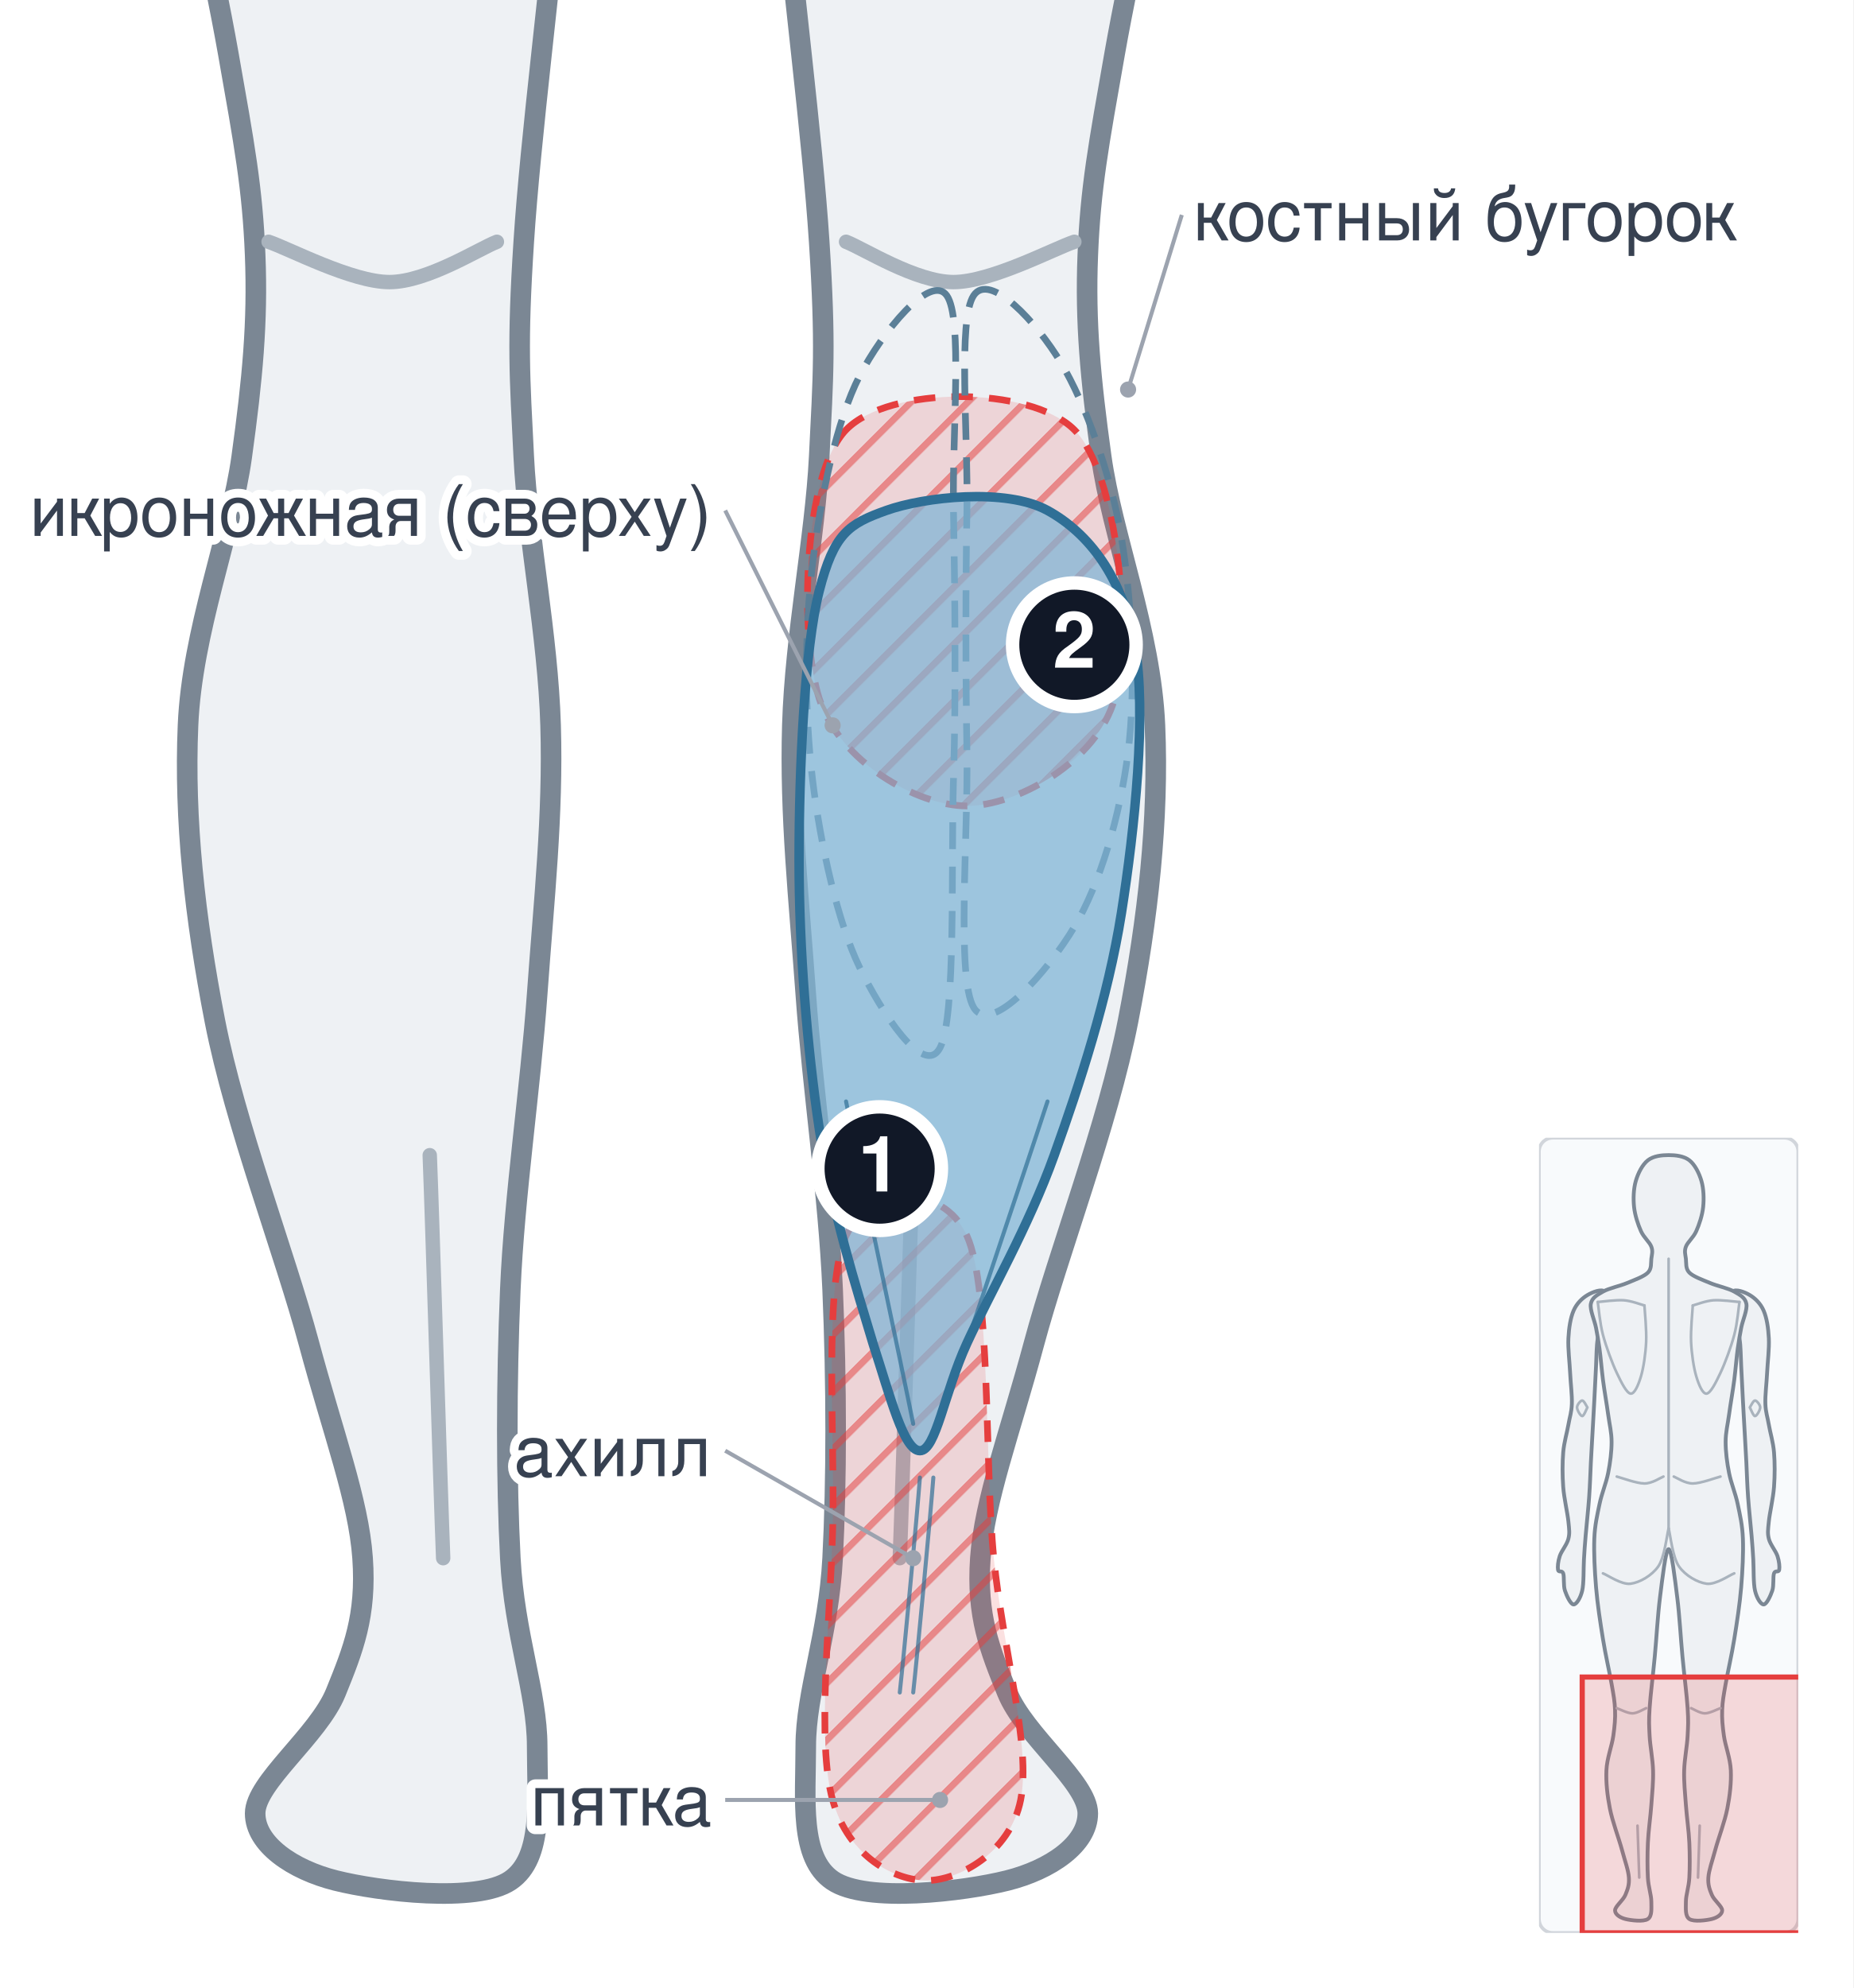
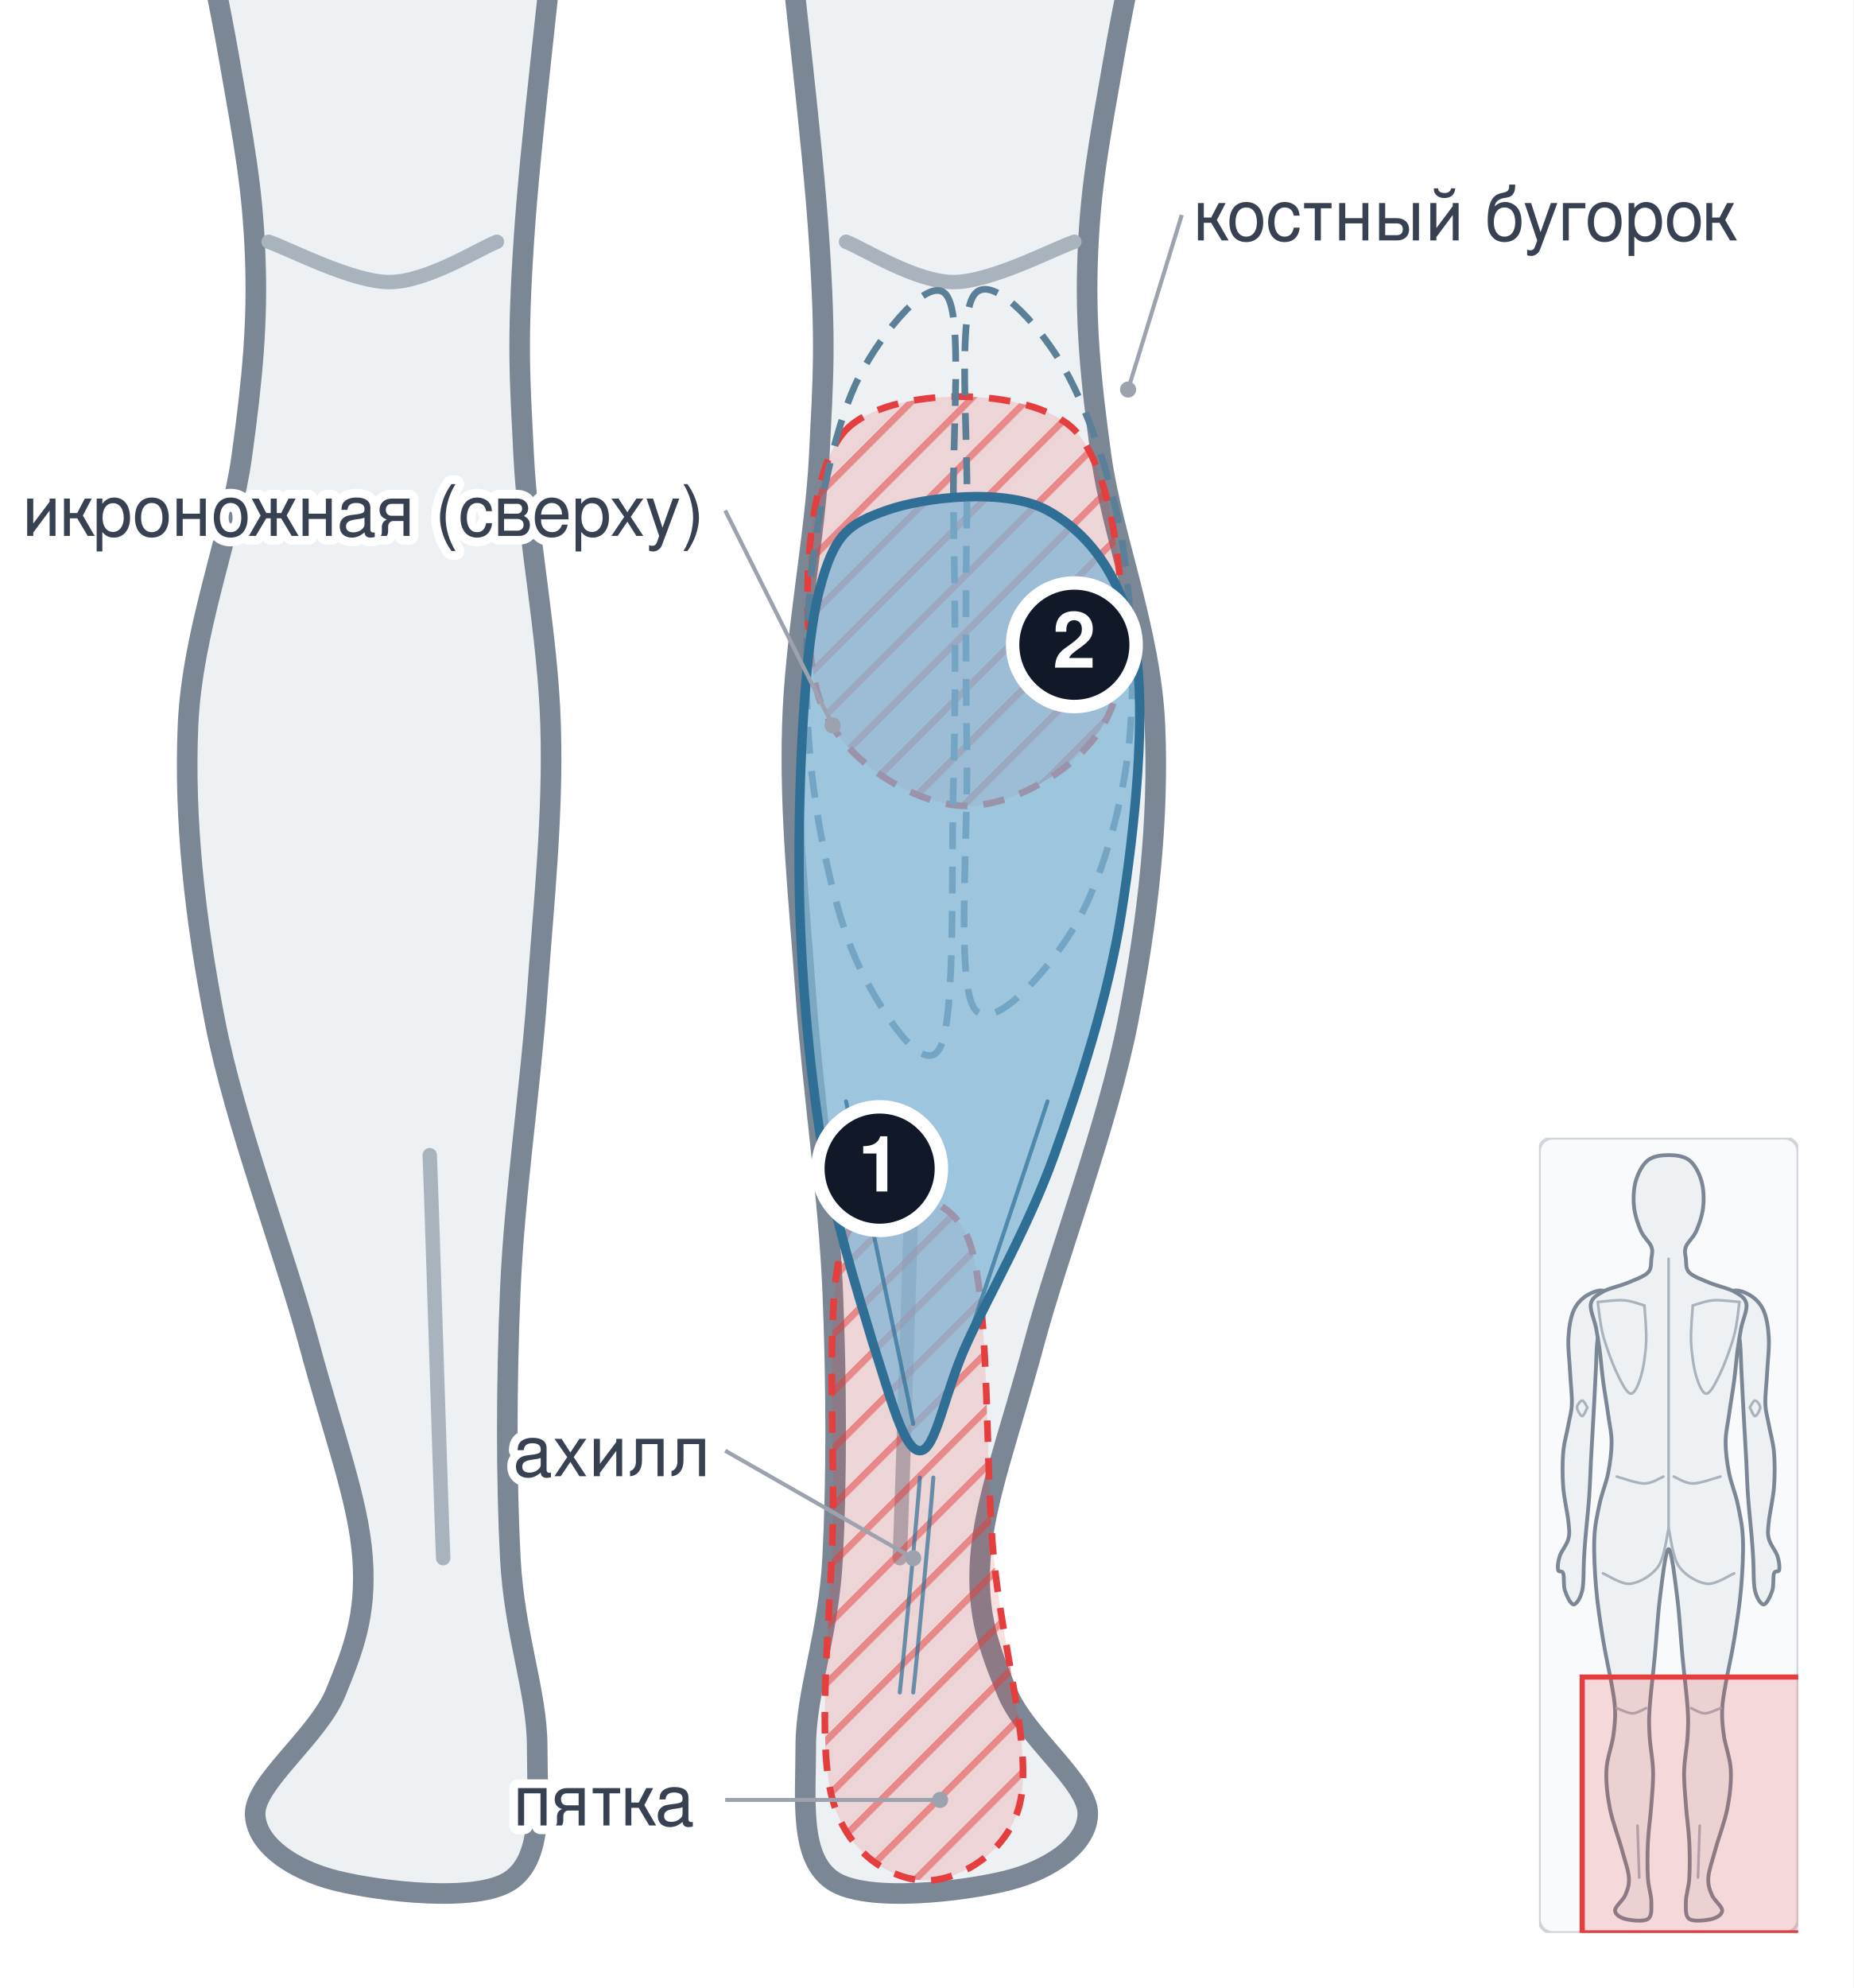
<svg xmlns="http://www.w3.org/2000/svg" viewBox="70 312 138 148" role="img">
  <defs>
    <pattern id="hatch" width="3" height="3" patternUnits="userSpaceOnUse" patternTransform="rotate(45)">
      <rect width="3" height="3" fill="#e53e3e" fill-opacity=".16" />
      <line x1="0" y1="0" x2="0" y2="3" stroke="#e53e3e" stroke-width="1" stroke-opacity=".5" />
    </pattern>
  </defs>
  <rect x="70" y="312" width="138" height="148" fill="#ffffff" />
  <g fill="#eef1f4" stroke="#7b8794" stroke-width="1.533" stroke-linejoin="round">
    <path d="M157 89C158.7 87.2 164 89.2 167 91C170 92.8 173.2 95.8 175 100C176.8 104.2 177.7 110 178 116C178.3 122 177.3 129.7 177 136C176.7 142.3 175.8 149 176 154C176.2 159 177.2 161.3 178 166C178.8 170.7 180.5 176 181 182C181.5 188 181.5 195.3 181 202C180.5 208.7 178.5 217 178 222C177.5 227 177.2 228.7 178 232C178.8 235.3 182 239 183 242C184 245 184.3 248.3 184 250C183.7 251.7 181.7 250 181 252C180.3 254 181 259 180 262C179 265 176.7 270 175 270C173.3 270 171 266.3 170 262C169 257.7 169.3 249.3 169 244C168.7 238.7 168.5 236 168 230C167.5 224 166.5 215 166 208C165.5 201 165.3 194.3 165 188C164.7 181.7 164.3 176 164 170C163.7 164 163.3 158.3 163 152C162.7 145.7 162.3 138 162 132C161.7 126 161.8 121 161 116C160.2 111 157.7 106.5 157 102C156.3 97.5 155.3 90.8 157 89Z" />
    <path d="M83 89C81.3 87.2 76 89.2 73 91C70 92.8 66.8 95.8 65 100C63.2 104.2 62.3 110 62 116C61.7 122 62.7 129.7 63 136C63.3 142.3 64.2 149 64 154C63.8 159 62.8 161.3 62 166C61.2 170.7 59.5 176 59 182C58.5 188 58.5 195.3 59 202C59.5 208.7 61.5 217 62 222C62.5 227 62.8 228.7 62 232C61.2 235.3 58 239 57 242C56 245 55.7 248.3 56 250C56.3 251.7 58.3 250 59 252C59.7 254 59 259 60 262C61 265 63.3 270 65 270C66.7 270 69 266.3 70 262C71 257.7 70.7 249.3 71 244C71.3 238.7 71.5 236 72 230C72.5 224 73.5 215 74 208C74.5 201 74.7 194.3 75 188C75.3 181.7 75.7 176 76 170C76.3 164 76.7 158.3 77 152C77.3 145.7 77.7 138 78 132C78.3 126 78.2 121 79 116C79.8 111 82.3 106.5 83 102C83.7 97.5 84.7 90.8 83 89Z" />
    <path d="M120 10C124 10 128.8 10.5 132 13C135.2 15.5 137.7 20.5 139 25C140.3 29.5 140.5 35.2 140 40C139.5 44.8 137.7 50.2 136 54C134.3 57.8 131 60.3 130 63C129 65.7 129.7 67.5 130 70C130.3 72.5 129.7 75.7 132 78C134.3 80.3 139.7 82.2 144 84C148.3 85.8 154.5 87 158 89C161.5 91 164.3 92.5 165 96C165.7 99.5 162.8 105.7 162 110C161.2 114.3 160.7 117 160 122C159.3 127 158.8 133.7 158 140C157.2 146.3 155.8 154 155 160C154.2 166 153 170.3 153 176C153 181.7 153.8 188 155 194C156.2 200 158.7 205.7 160 212C161.3 218.3 162.7 224 163 232C163.3 240 162.8 250.3 162 260C161.2 269.7 159.5 280.7 158 290C156.5 299.3 154.2 309.2 153 316C151.8 322.8 151.2 326 151 331C150.8 336 151.2 340.2 152 346C152.8 351.8 155.7 359 156 366C156.3 373 155.5 380.3 154 388C152.5 395.7 148.8 405.3 147 412C145.2 418.7 143.3 423.7 143 428C142.7 432.3 143.7 434.8 145 438C146.3 441.2 151 444.7 151 447C151 449.3 148.2 451.2 145 452C141.8 452.8 134.5 453.7 132 452C129.5 450.3 130 446 130 442C130 438 131.7 433.7 132 428C132.3 422.3 132.3 415 132 408C131.7 401 130.5 393 130 386C129.5 379 128.8 372.7 129 366C129.2 359.3 130.7 352 131 346C131.3 340 131.5 337.7 131 330C130.5 322.3 129 310.7 128 300C127 289.3 126.3 276.3 125 266C123.7 255.7 121.7 238 120 238C118.3 238 116.3 255.7 115 266C113.7 276.3 113 289.3 112 300C111 310.7 109.5 322.3 109 330C108.5 337.7 108.7 340 109 346C109.3 352 110.8 359.3 111 366C111.2 372.7 110.5 379 110 386C109.5 393 108.3 401 108 408C107.7 415 107.7 422.3 108 428C108.3 433.7 110 438 110 442C110 446 110.5 450.3 108 452C105.5 453.7 98.2 452.8 95 452C91.8 451.2 89 449.3 89 447C89 444.7 93.7 441.2 95 438C96.3 434.8 97.3 432.3 97 428C96.7 423.7 94.8 418.7 93 412C91.2 405.3 87.5 395.7 86 388C84.5 380.3 83.7 373 84 366C84.3 359 87.2 351.8 88 346C88.8 340.2 89.2 336 89 331C88.8 326 88.2 322.8 87 316C85.8 309.2 83.5 299.3 82 290C80.5 280.7 78.8 269.7 78 260C77.2 250.3 76.7 240 77 232C77.3 224 78.7 218.3 80 212C81.3 205.7 83.8 200 85 194C86.2 188 87 181.7 87 176C87 170.3 85.8 166 85 160C84.2 154 82.8 146.3 82 140C81.2 133.7 80.7 127 80 122C79.3 117 78.8 114.3 78 110C77.2 105.7 74.3 99.5 75 96C75.7 92.5 78.5 91 82 89C85.5 87 91.7 85.8 96 84C100.3 82.2 105.7 80.3 108 78C110.3 75.7 109.7 72.5 110 70C110.3 67.5 111 65.7 110 63C109 60.3 105.7 57.8 104 54C102.3 50.2 100.5 44.8 100 40C99.5 35.2 99.7 29.5 101 25C102.3 20.5 104.8 15.5 108 13C111.2 10.5 116 10 120 10Z" />
  </g>
  <g fill="none" stroke="#a9b3bd" stroke-width="1.073" stroke-linecap="round">
    <path d="M120 70C120 96 120 200 120 226" />
    <path d="M134 97C136 96.5 141.5 94.3 146 94C150.5 93.7 158.5 94.8 161 95" />
    <path d="M106 97C104 96.5 98.5 94.3 94 94C89.5 93.7 81.5 94.8 79 95" />
    <path d="M134 97C133.8 100.5 132.7 111.2 133 118C133.3 124.8 134.5 133 136 138C137.5 143 139.7 148.3 142 148C144.3 147.7 147.3 141.7 150 136C152.7 130.3 156.2 120.8 158 114C159.8 107.2 160.5 98.2 161 95" />
    <path d="M106 97C106.2 100.5 107.3 111.2 107 118C106.7 124.8 105.5 133 104 138C102.5 143 100.3 148.3 98 148C95.7 147.7 92.7 141.7 90 136C87.3 130.3 83.8 120.8 82 114C80.2 107.2 79.5 98.2 79 95" />
    <path d="M123 196C124.8 196.7 129.5 200 134 200C138.5 200 147.3 196.7 150 196" />
    <path d="M117 196C115.2 196.7 110.5 200 106 200C101.5 200 92.7 196.7 90 196" />
    <path d="M120 226C121 229.7 122.3 242.7 126 248C129.7 253.3 136.7 257.3 142 258C147.3 258.7 155.3 253 158 252" />
    <path d="M120 226C119 229.7 117.7 242.7 114 248C110.3 253.3 103.3 257.3 98 258C92.7 258.7 84.7 253 82 252" />
    <path d="M133 330C134.3 330.5 138.2 333 141 333C143.8 333 148.5 330.5 150 330" />
    <path d="M107 330C105.7 330.5 101.8 333 99 333C96.2 333 91.5 330.5 90 330" />
    <path d="M138 398C137.8 403 137.2 423 137 428" />
    <path d="M102 398C102.2 403 102.8 423 103 428" />
    <path d="M167 156C167.5 155.3 169 152 170 152C171 152 173 154.5 173 156C173 157.5 171 161 170 161C169 161 167.5 156.8 167 156" />
    <path d="M73 156C72.5 155.3 71 152 70 152C69 152 67 154.5 67 156C67 157.5 69 161 70 161C71 161 72.5 156.8 73 156" />
  </g>
  <path d="M133 404C134.7 400.3 140.2 400 142 404C143.8 408 143.3 421 144 428C144.7 435 146.8 442 146 446C145.2 450 141.3 452 139 452C136.7 452 133.2 450.3 132 446C130.8 441.7 131.8 433 132 426C132.2 419 131.3 407.7 133 404Z" fill="url(#hatch)" stroke="#e53e3e" stroke-width=".5" stroke-dasharray="1.6 1.2" />
  <path d="M133 344C136.2 340.7 146.7 340.7 150 344C153.3 347.3 154.3 359.3 153 364C151.7 368.7 145.7 372 142 372C138.3 372 132.5 368.7 131 364C129.5 359.3 129.8 347.3 133 344Z" fill="url(#hatch)" stroke="#e53e3e" stroke-width=".5" stroke-dasharray="1.6 1.2" />
  <path d="M140.5 334C139.3 332.3 135.7 336.7 134 340C132.3 343.3 131.1 349 130.5 354C129.9 359 129.9 365 130.5 370C131.1 375 132.4 380.7 134 384C135.6 387.3 138.8 392.3 140 390C141.2 387.7 140.8 376.7 141 370C141.2 363.3 141.1 356 141 350C140.9 344 141.7 335.7 140.5 334Z" fill="none" stroke="#5b7f97" stroke-width=".5" stroke-dasharray="2 1.3" />
  <path d="M142.5 334C143.7 332.2 147.2 336 149 339C150.8 342 152.7 347.2 153.5 352C154.3 356.8 154.6 363.2 154 368C153.4 372.8 151.9 377.8 150 381C148.1 384.2 143.8 389.2 142.5 387C141.2 384.8 142.1 374.2 142 368C141.9 361.8 141.9 355.7 142 350C142.1 344.3 141.3 335.8 142.5 334Z" fill="none" stroke="#5b7f97" stroke-width=".5" stroke-dasharray="2 1.3" />
  <path d="M131 356C129.9 360.3 129.5 369.3 129.5 376C129.5 382.7 130.1 390 131 396C131.9 402 133.8 408 135 412C136.3 416 137.3 420 138.5 420C139.7 420 140.3 415.7 142 412C143.7 408.3 146.6 403.3 148.5 398C150.4 392.7 152.5 386.3 153.5 380C154.5 373.7 155.4 365 154.5 360C153.6 355 151.1 351.7 148 350C144.9 348.3 138.8 349 136 350C133.2 351 132.1 351.7 131 356Z" fill="#7fb5d6" fill-opacity="0.72" stroke="#2f6f96" stroke-width=".7" stroke-linejoin="round" />
  <g fill="none" stroke="#2f6f96" stroke-width=".3" stroke-opacity=".7" stroke-linecap="round">
    <path d="M133 394C133.8 398 137.2 414 138 418" />
    <path d="M148 394C146.7 398 141.3 414 140 418" />
    <path d="M139.5 422C139.3 424.7 138.3 435.3 138 438" />
    <path d="M138.5 422C138.3 424.7 137.3 435.3 137 438" />
  </g>
  <line x1="154" y1="341" x2="158" y2="328" stroke="#9ca3af" stroke-width=".3" />
  <circle cx="154" cy="341" r=".6" fill="#9ca3af" />
  <text x="159" y="329.9" font-size="5.3" text-anchor="start" fill="#374151" font-family="Helvetica,Arial,sans-serif" stroke="#fff" stroke-width="1.3" paint-order="stroke" stroke-linejoin="round">костный бугорок</text>
  <line x1="138" y1="428" x2="124" y2="420" stroke="#9ca3af" stroke-width=".3" />
  <circle cx="138" cy="428" r=".6" fill="#9ca3af" />
-   <text x="123" y="421.9" font-size="5.3" text-anchor="end" fill="#374151" font-family="Helvetica,Arial,sans-serif" stroke="#fff" stroke-width="1.3" paint-order="stroke" stroke-linejoin="round">ахилл</text>
+   <text x="108.2" y="421.9" font-size="5.3" text-anchor="start" fill="#374151" font-family="Helvetica,Arial,sans-serif" stroke="#fff" stroke-width="1.3" paint-order="stroke" stroke-linejoin="round">ахилл</text>
  <line x1="140" y1="446" x2="124" y2="446" stroke="#9ca3af" stroke-width=".3" />
  <circle cx="140" cy="446" r=".6" fill="#9ca3af" />
-   <text x="123" y="447.9" font-size="5.3" text-anchor="end" fill="#374151" font-family="Helvetica,Arial,sans-serif" stroke="#fff" stroke-width="1.3" paint-order="stroke" stroke-linejoin="round">пятка</text>
+   <text x="108.2" y="447.9" font-size="5.3" text-anchor="start" fill="#374151" font-family="Helvetica,Arial,sans-serif" stroke="#fff" stroke-width="1.3" paint-order="stroke" stroke-linejoin="round">пятка</text>
  <line x1="132" y1="366" x2="124" y2="350" stroke="#9ca3af" stroke-width=".3" />
  <circle cx="132" cy="366" r=".6" fill="#9ca3af" />
-   <text x="123" y="351.9" font-size="5.3" text-anchor="end" fill="#374151" font-family="Helvetica,Arial,sans-serif" stroke="#fff" stroke-width="1.3" paint-order="stroke" stroke-linejoin="round">икроножная (сверху)</text>
+   <text x="71.6" y="351.9" font-size="5.3" text-anchor="start" fill="#374151" font-family="Helvetica,Arial,sans-serif" stroke="#fff" stroke-width="1.3" paint-order="stroke" stroke-linejoin="round">икроножная (сверху)</text>
  <circle cx="135.5" cy="399" r="4.6" fill="#111827" stroke="#fff" stroke-width="1" />
  <text x="135.5" y="400.7" font-size="5.8" font-weight="700" text-anchor="middle" fill="#fff" font-family="Helvetica,Arial,sans-serif">1</text>
  <circle cx="150" cy="360" r="4.6" fill="#111827" stroke="#fff" stroke-width="1" />
  <text x="150" y="361.7" font-size="5.8" font-weight="700" text-anchor="middle" fill="#fff" font-family="Helvetica,Arial,sans-serif">2</text>
  <svg x="184.6" y="396.7" width="19.3" height="59.2" viewBox="45 0 150 460">
    <rect x="45" y="0" width="150" height="460" rx="8" fill="#f8fafc" stroke="#d1d5db" stroke-width="2" />
    <g fill="#eef1f4" stroke="#7b8794" stroke-width="2.2" stroke-linejoin="round">
      <path d="M157 89C158.7 87.2 164 89.2 167 91C170 92.8 173.2 95.8 175 100C176.8 104.2 177.7 110 178 116C178.3 122 177.3 129.7 177 136C176.7 142.3 175.8 149 176 154C176.2 159 177.2 161.3 178 166C178.8 170.7 180.5 176 181 182C181.5 188 181.5 195.3 181 202C180.5 208.7 178.5 217 178 222C177.5 227 177.2 228.7 178 232C178.8 235.3 182 239 183 242C184 245 184.3 248.3 184 250C183.7 251.7 181.7 250 181 252C180.3 254 181 259 180 262C179 265 176.7 270 175 270C173.3 270 171 266.3 170 262C169 257.7 169.3 249.3 169 244C168.7 238.7 168.5 236 168 230C167.5 224 166.5 215 166 208C165.5 201 165.3 194.3 165 188C164.7 181.7 164.3 176 164 170C163.7 164 163.3 158.3 163 152C162.7 145.7 162.3 138 162 132C161.7 126 161.8 121 161 116C160.2 111 157.7 106.5 157 102C156.3 97.5 155.3 90.8 157 89Z" />
      <path d="M83 89C81.3 87.2 76 89.2 73 91C70 92.8 66.8 95.8 65 100C63.2 104.2 62.3 110 62 116C61.7 122 62.7 129.7 63 136C63.3 142.3 64.2 149 64 154C63.8 159 62.8 161.3 62 166C61.2 170.7 59.5 176 59 182C58.5 188 58.5 195.3 59 202C59.5 208.7 61.5 217 62 222C62.5 227 62.8 228.7 62 232C61.2 235.3 58 239 57 242C56 245 55.7 248.3 56 250C56.3 251.7 58.3 250 59 252C59.7 254 59 259 60 262C61 265 63.3 270 65 270C66.7 270 69 266.3 70 262C71 257.7 70.7 249.3 71 244C71.3 238.7 71.5 236 72 230C72.5 224 73.5 215 74 208C74.5 201 74.7 194.3 75 188C75.3 181.7 75.7 176 76 170C76.3 164 76.7 158.3 77 152C77.3 145.7 77.7 138 78 132C78.3 126 78.2 121 79 116C79.8 111 82.3 106.5 83 102C83.7 97.5 84.7 90.8 83 89Z" />
      <path d="M120 10C124 10 128.8 10.5 132 13C135.2 15.5 137.7 20.5 139 25C140.3 29.5 140.5 35.2 140 40C139.5 44.8 137.7 50.2 136 54C134.3 57.8 131 60.3 130 63C129 65.7 129.7 67.5 130 70C130.3 72.5 129.7 75.7 132 78C134.3 80.3 139.7 82.2 144 84C148.3 85.8 154.5 87 158 89C161.5 91 164.3 92.5 165 96C165.7 99.5 162.8 105.7 162 110C161.2 114.3 160.7 117 160 122C159.3 127 158.8 133.7 158 140C157.2 146.3 155.8 154 155 160C154.2 166 153 170.3 153 176C153 181.7 153.8 188 155 194C156.2 200 158.7 205.7 160 212C161.3 218.3 162.7 224 163 232C163.3 240 162.8 250.3 162 260C161.2 269.7 159.5 280.7 158 290C156.5 299.3 154.2 309.2 153 316C151.8 322.8 151.2 326 151 331C150.8 336 151.2 340.2 152 346C152.8 351.8 155.7 359 156 366C156.3 373 155.5 380.3 154 388C152.5 395.7 148.8 405.3 147 412C145.2 418.7 143.3 423.7 143 428C142.7 432.3 143.7 434.8 145 438C146.3 441.2 151 444.7 151 447C151 449.3 148.2 451.2 145 452C141.8 452.8 134.5 453.7 132 452C129.5 450.3 130 446 130 442C130 438 131.7 433.7 132 428C132.3 422.3 132.3 415 132 408C131.7 401 130.5 393 130 386C129.5 379 128.8 372.7 129 366C129.2 359.3 130.7 352 131 346C131.3 340 131.5 337.7 131 330C130.5 322.3 129 310.7 128 300C127 289.3 126.3 276.3 125 266C123.7 255.7 121.7 238 120 238C118.3 238 116.3 255.7 115 266C113.7 276.3 113 289.3 112 300C111 310.7 109.5 322.3 109 330C108.5 337.7 108.7 340 109 346C109.3 352 110.8 359.3 111 366C111.2 372.7 110.5 379 110 386C109.5 393 108.3 401 108 408C107.7 415 107.7 422.3 108 428C108.3 433.7 110 438 110 442C110 446 110.5 450.3 108 452C105.5 453.7 98.2 452.8 95 452C91.8 451.2 89 449.3 89 447C89 444.7 93.7 441.2 95 438C96.3 434.8 97.3 432.3 97 428C96.7 423.7 94.8 418.7 93 412C91.2 405.3 87.5 395.7 86 388C84.5 380.3 83.7 373 84 366C84.3 359 87.2 351.8 88 346C88.8 340.2 89.2 336 89 331C88.8 326 88.2 322.8 87 316C85.8 309.2 83.5 299.3 82 290C80.5 280.7 78.8 269.7 78 260C77.2 250.3 76.7 240 77 232C77.3 224 78.7 218.3 80 212C81.3 205.7 83.8 200 85 194C86.2 188 87 181.7 87 176C87 170.3 85.8 166 85 160C84.2 154 82.8 146.3 82 140C81.2 133.7 80.7 127 80 122C79.3 117 78.8 114.3 78 110C77.2 105.7 74.3 99.5 75 96C75.7 92.5 78.5 91 82 89C85.5 87 91.7 85.8 96 84C100.3 82.2 105.7 80.3 108 78C110.3 75.7 109.7 72.5 110 70C110.3 67.5 111 65.7 110 63C109 60.3 105.7 57.8 104 54C102.3 50.2 100.5 44.8 100 40C99.5 35.2 99.7 29.5 101 25C102.3 20.5 104.8 15.5 108 13C111.2 10.5 116 10 120 10Z" />
    </g>
    <g fill="none" stroke="#a9b3bd" stroke-width="1.54" stroke-linecap="round">
      <path d="M120 70C120 96 120 200 120 226" />
      <path d="M134 97C136 96.5 141.5 94.3 146 94C150.5 93.7 158.5 94.8 161 95" />
      <path d="M106 97C104 96.5 98.5 94.3 94 94C89.5 93.7 81.5 94.8 79 95" />
      <path d="M134 97C133.8 100.5 132.7 111.2 133 118C133.3 124.8 134.5 133 136 138C137.5 143 139.7 148.3 142 148C144.3 147.7 147.3 141.7 150 136C152.7 130.3 156.2 120.8 158 114C159.8 107.2 160.5 98.2 161 95" />
      <path d="M106 97C106.2 100.5 107.3 111.2 107 118C106.7 124.8 105.5 133 104 138C102.5 143 100.3 148.3 98 148C95.7 147.7 92.7 141.7 90 136C87.3 130.3 83.8 120.8 82 114C80.2 107.2 79.5 98.2 79 95" />
      <path d="M123 196C124.8 196.7 129.5 200 134 200C138.5 200 147.3 196.7 150 196" />
      <path d="M117 196C115.2 196.7 110.5 200 106 200C101.5 200 92.7 196.7 90 196" />
      <path d="M120 226C121 229.7 122.3 242.7 126 248C129.7 253.3 136.7 257.3 142 258C147.3 258.7 155.3 253 158 252" />
      <path d="M120 226C119 229.7 117.7 242.7 114 248C110.3 253.3 103.3 257.3 98 258C92.7 258.7 84.7 253 82 252" />
      <path d="M133 330C134.3 330.5 138.2 333 141 333C143.8 333 148.5 330.5 150 330" />
      <path d="M107 330C105.7 330.5 101.8 333 99 333C96.2 333 91.5 330.5 90 330" />
      <path d="M138 398C137.8 403 137.2 423 137 428" />
      <path d="M102 398C102.2 403 102.8 423 103 428" />
      <path d="M167 156C167.5 155.3 169 152 170 152C171 152 173 154.5 173 156C173 157.5 171 161 170 161C169 161 167.5 156.8 167 156" />
      <path d="M73 156C72.5 155.3 71 152 70 152C69 152 67 154.5 67 156C67 157.5 69 161 70 161C71 161 72.5 156.8 73 156" />
    </g>
    <rect x="70" y="312" width="138" height="148" fill="#e53e3e" fill-opacity=".18" stroke="#e53e3e" stroke-width="3" />
  </svg>
</svg>
